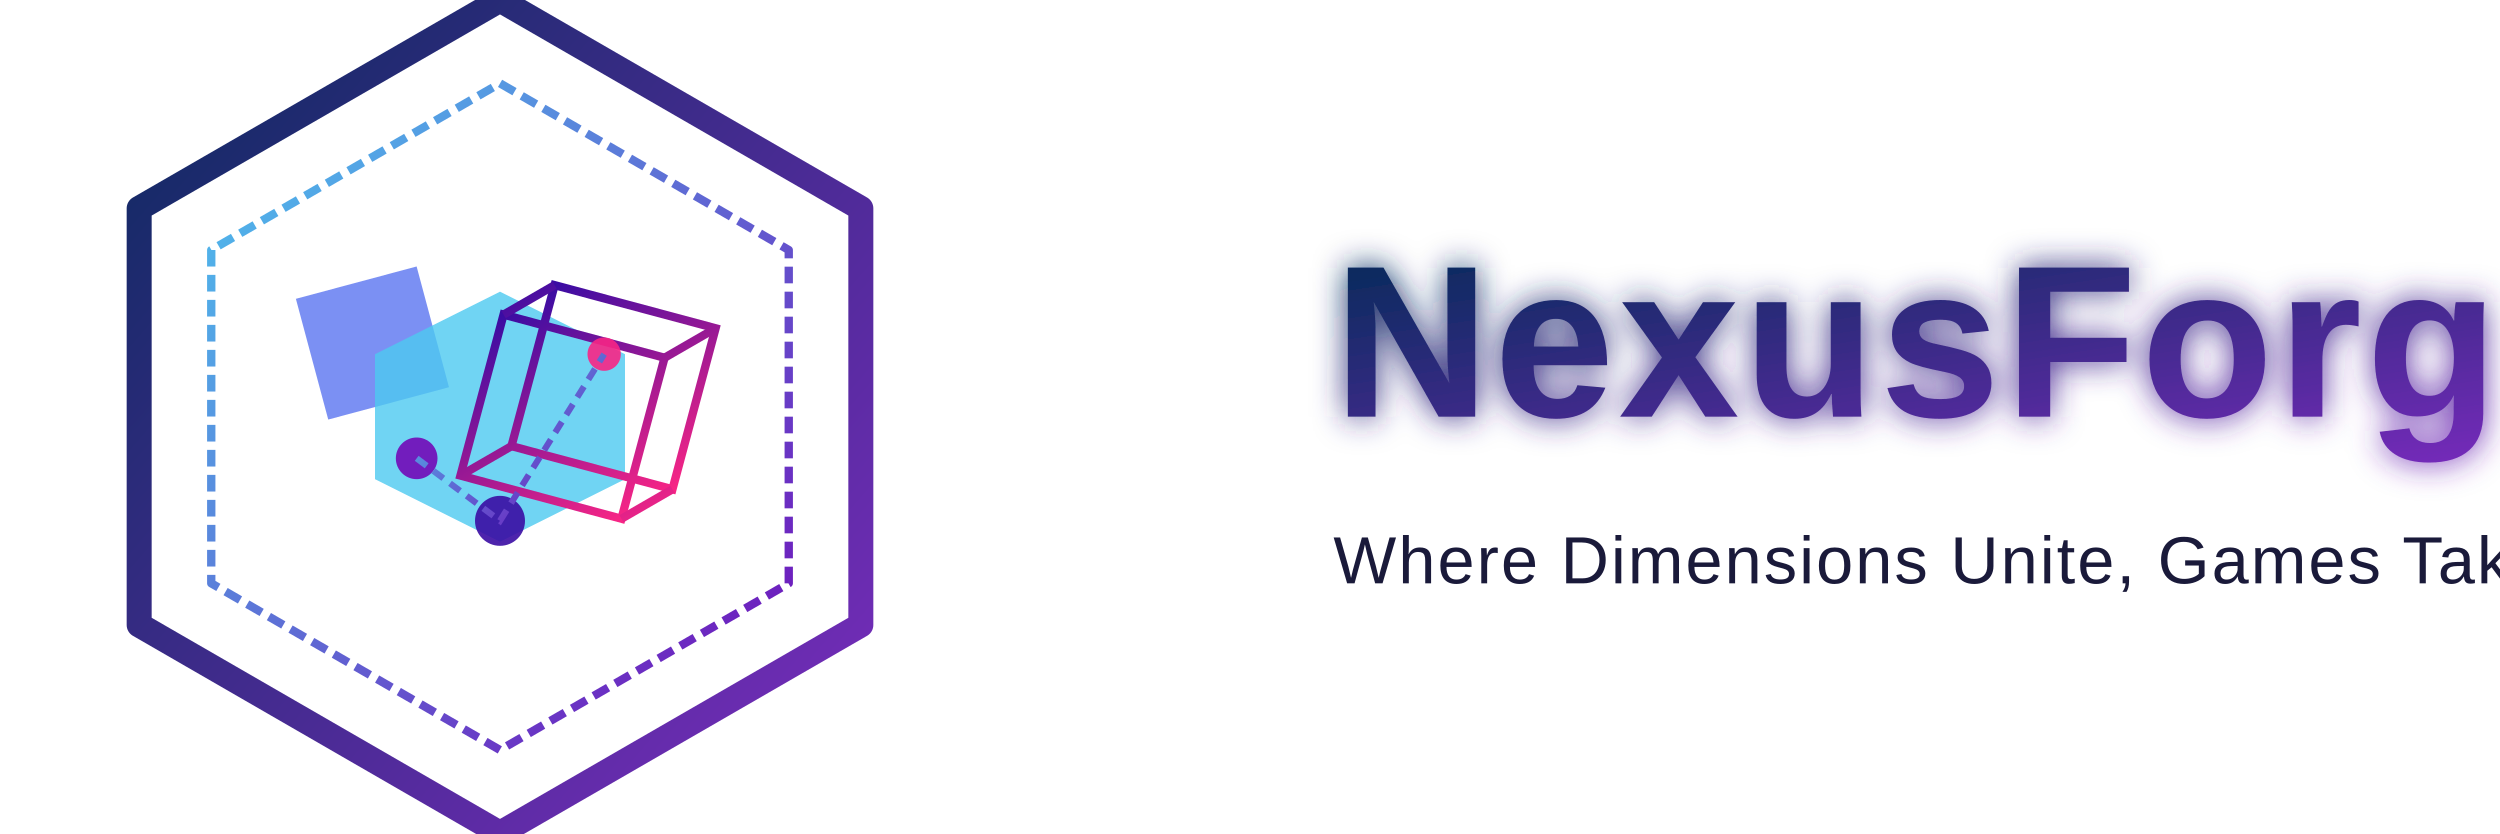
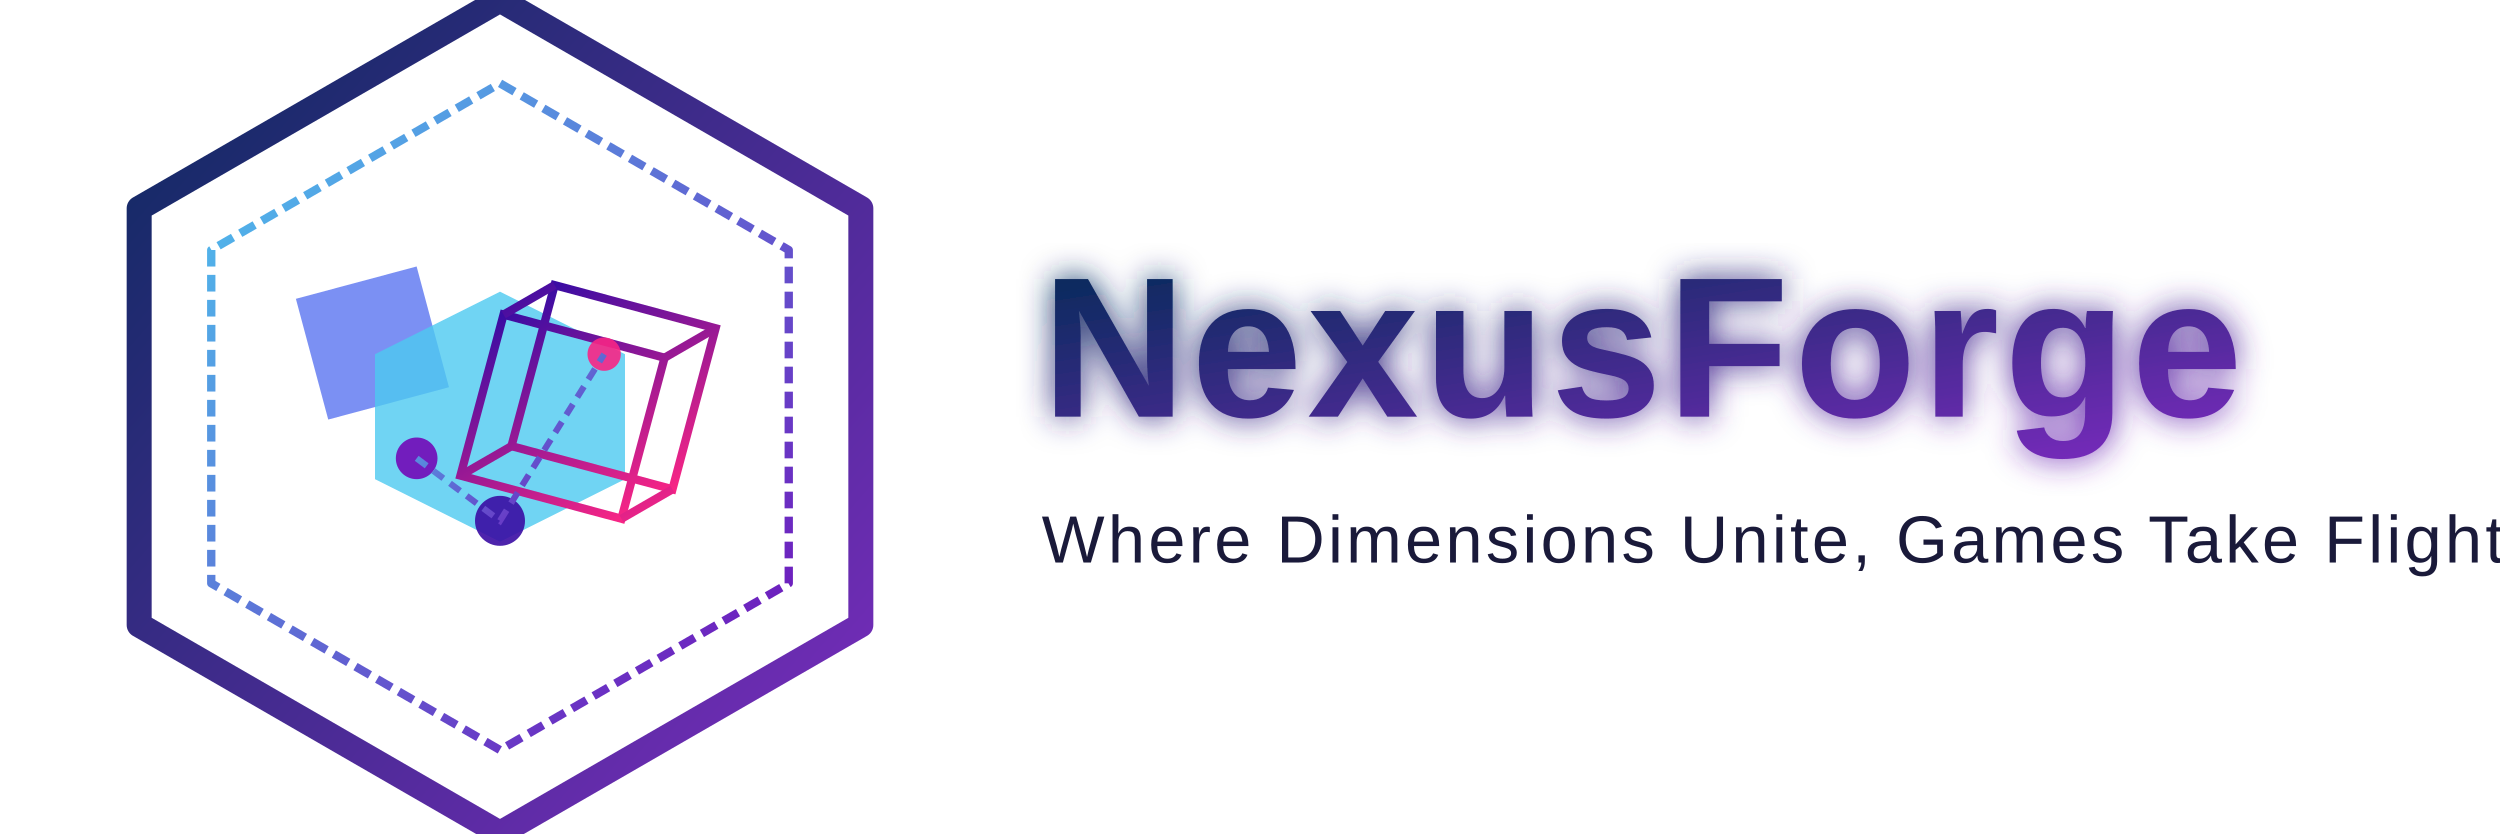
<svg xmlns="http://www.w3.org/2000/svg" width="600" height="200" viewBox="0 0 600 200">
  <defs>
    <filter id="glow" x="-20%" y="-20%" width="140%" height="140%">
      <feGaussianBlur stdDeviation="4" result="blur" />
      <feComposite in="SourceGraphic" in2="blur" operator="over" />
    </filter>
    <linearGradient id="mainGradient" x1="0%" y1="0%" x2="100%" y2="100%">
      <stop offset="0%" stop-color="#0B2A5E" />
      <stop offset="100%" stop-color="#7B2CBF" />
    </linearGradient>
    <linearGradient id="accentGradient" x1="0%" y1="0%" x2="100%" y2="100%">
      <stop offset="0%" stop-color="#4CC9F0" />
      <stop offset="100%" stop-color="#7209B7" />
    </linearGradient>
    <linearGradient id="dimensionGradient" x1="0%" y1="0%" x2="100%" y2="100%">
      <stop offset="0%" stop-color="#3A0CA3" />
      <stop offset="100%" stop-color="#F72585" />
    </linearGradient>
  </defs>
  <g id="forgeFrame" transform="translate(120, 100)">
    <path d="M86.6,50 L86.6,-50 L0,-100 L-86.6,-50 L-86.6,50 L0,100 Z" fill="none" stroke="url(#mainGradient)" stroke-width="6" stroke-linejoin="round" />
    <path d="M69.3,40 L69.3,-40 L0,-80 L-69.3,-40 L-69.3,40 L0,80 Z" fill="none" stroke="url(#accentGradient)" stroke-width="2" stroke-dasharray="4 2" stroke-linejoin="round" />
    <g id="dimensionTransform">
      <rect x="-40" y="-40" width="30" height="30" fill="#4361EE" opacity="0.7" transform="rotate(-15)" />
      <path d="M0,-30 L30,-15 L30,15 L0,30 L-30,15 L-30,-15 Z" fill="#4CC9F0" opacity="0.8" />
      <g transform="translate(15, 0) rotate(15)">
        <path d="M-20,-20 L20,-20 L20,20 L-20,20 Z" fill="none" stroke="url(#dimensionGradient)" stroke-width="2" />
        <path d="M-10,-30 L30,-30 L30,10 L-10,10 Z" fill="none" stroke="url(#dimensionGradient)" stroke-width="2" />
        <path d="M-20,-20 L-10,-30 M20,-20 L30,-30 M20,20 L30,10 M-20,20 L-10,10" stroke="url(#dimensionGradient)" stroke-width="2" />
      </g>
      <circle cx="-20" cy="10" r="5" fill="#7209B7" opacity="0.9" />
      <circle cx="25" cy="-15" r="4" fill="#F72585" opacity="0.9" />
      <circle cx="0" cy="25" r="6" fill="#3A0CA3" opacity="0.9" />
      <path d="M-20,10 L0,25 L25,-15" stroke="url(#accentGradient)" stroke-width="1.5" stroke-dasharray="3 2" fill="none" />
    </g>
  </g>
-   <g id="logoType" transform="translate(320, 100)">
-     <text font-family="Arial, Helvetica, sans-serif" font-weight="700" font-size="52" letter-spacing="1" text-anchor="start" fill="url(#mainGradient)" filter="url(#glow)">
+   <g id="logoType" transform="translate(250, 100)">
+     <text font-family="Arial, Helvetica, sans-serif" font-weight="700" font-size="48" letter-spacing="1.2" text-anchor="start" x="0" fill="url(#mainGradient)" filter="url(#glow)">
      NexusForge
    </text>
-     <text font-family="Arial, Helvetica, sans-serif" font-weight="500" font-size="16" letter-spacing="0.5" text-anchor="start" y="40" fill="#1A1A3A">
+     <text font-family="Arial, Helvetica, sans-serif" font-weight="500" font-size="16" letter-spacing="0.8" text-anchor="start" x="0" y="35" fill="#1A1A3A">
      Where Dimensions Unite, Games Take Flight
    </text>
  </g>
</svg>
